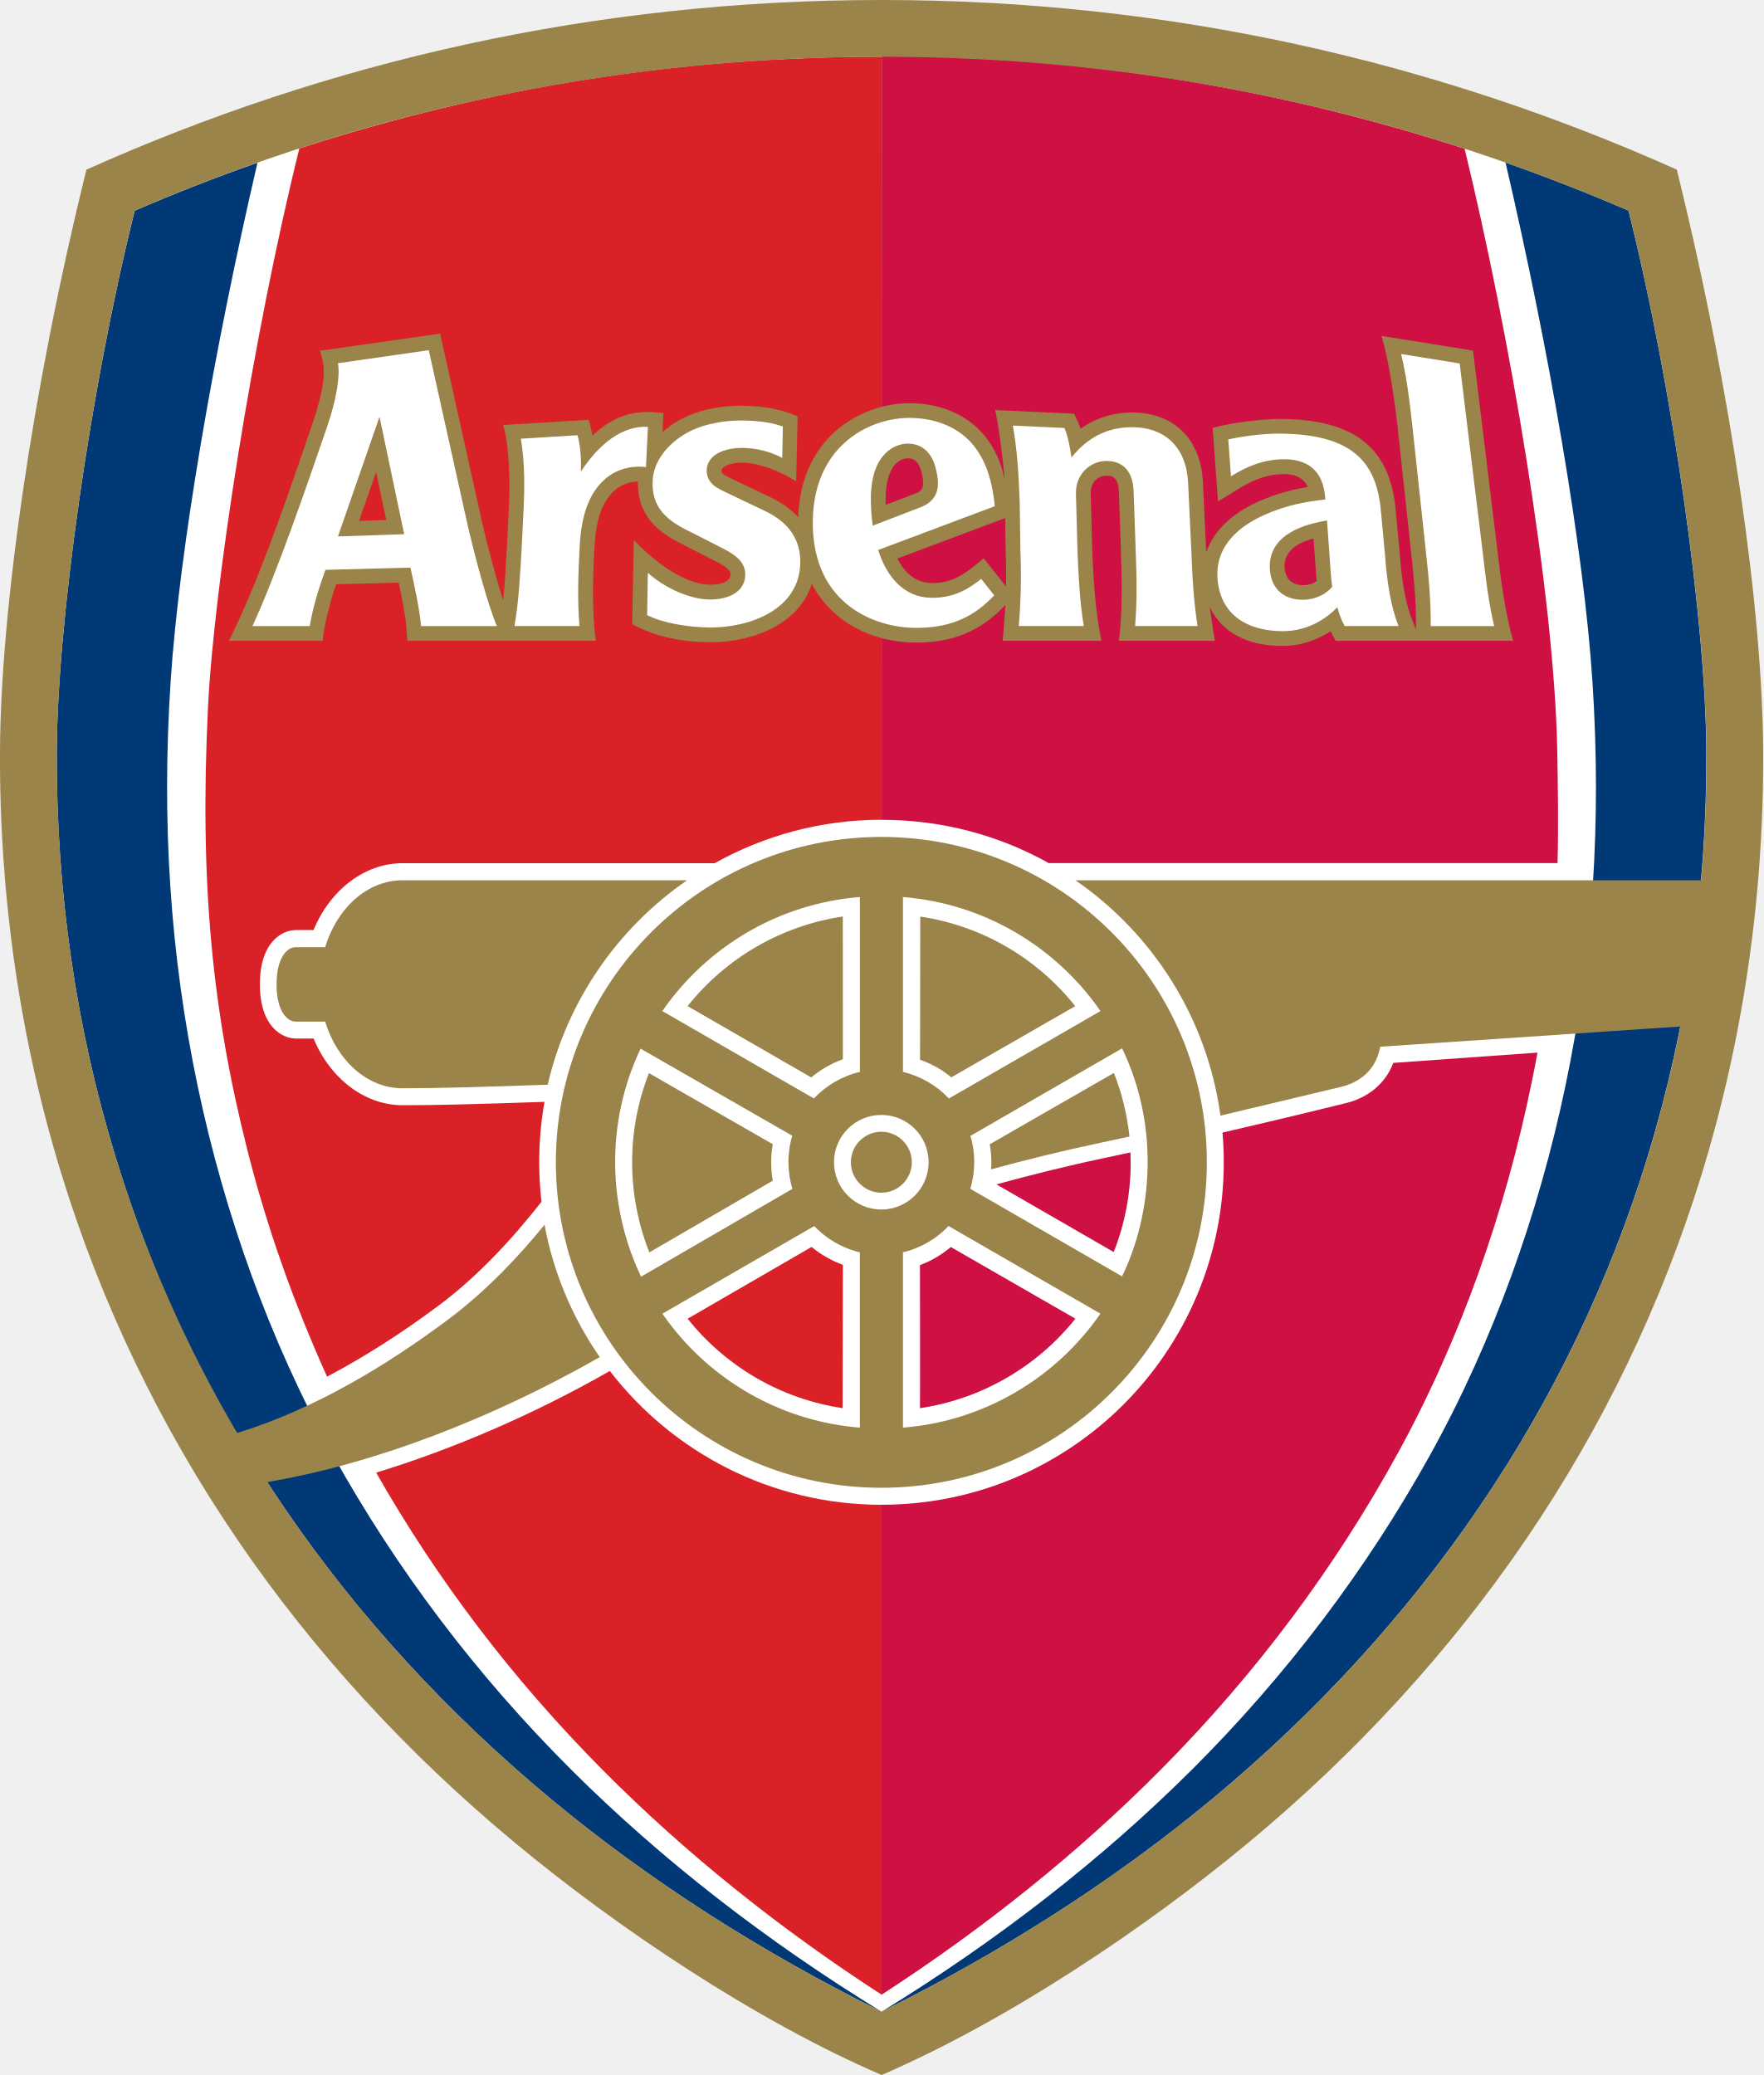
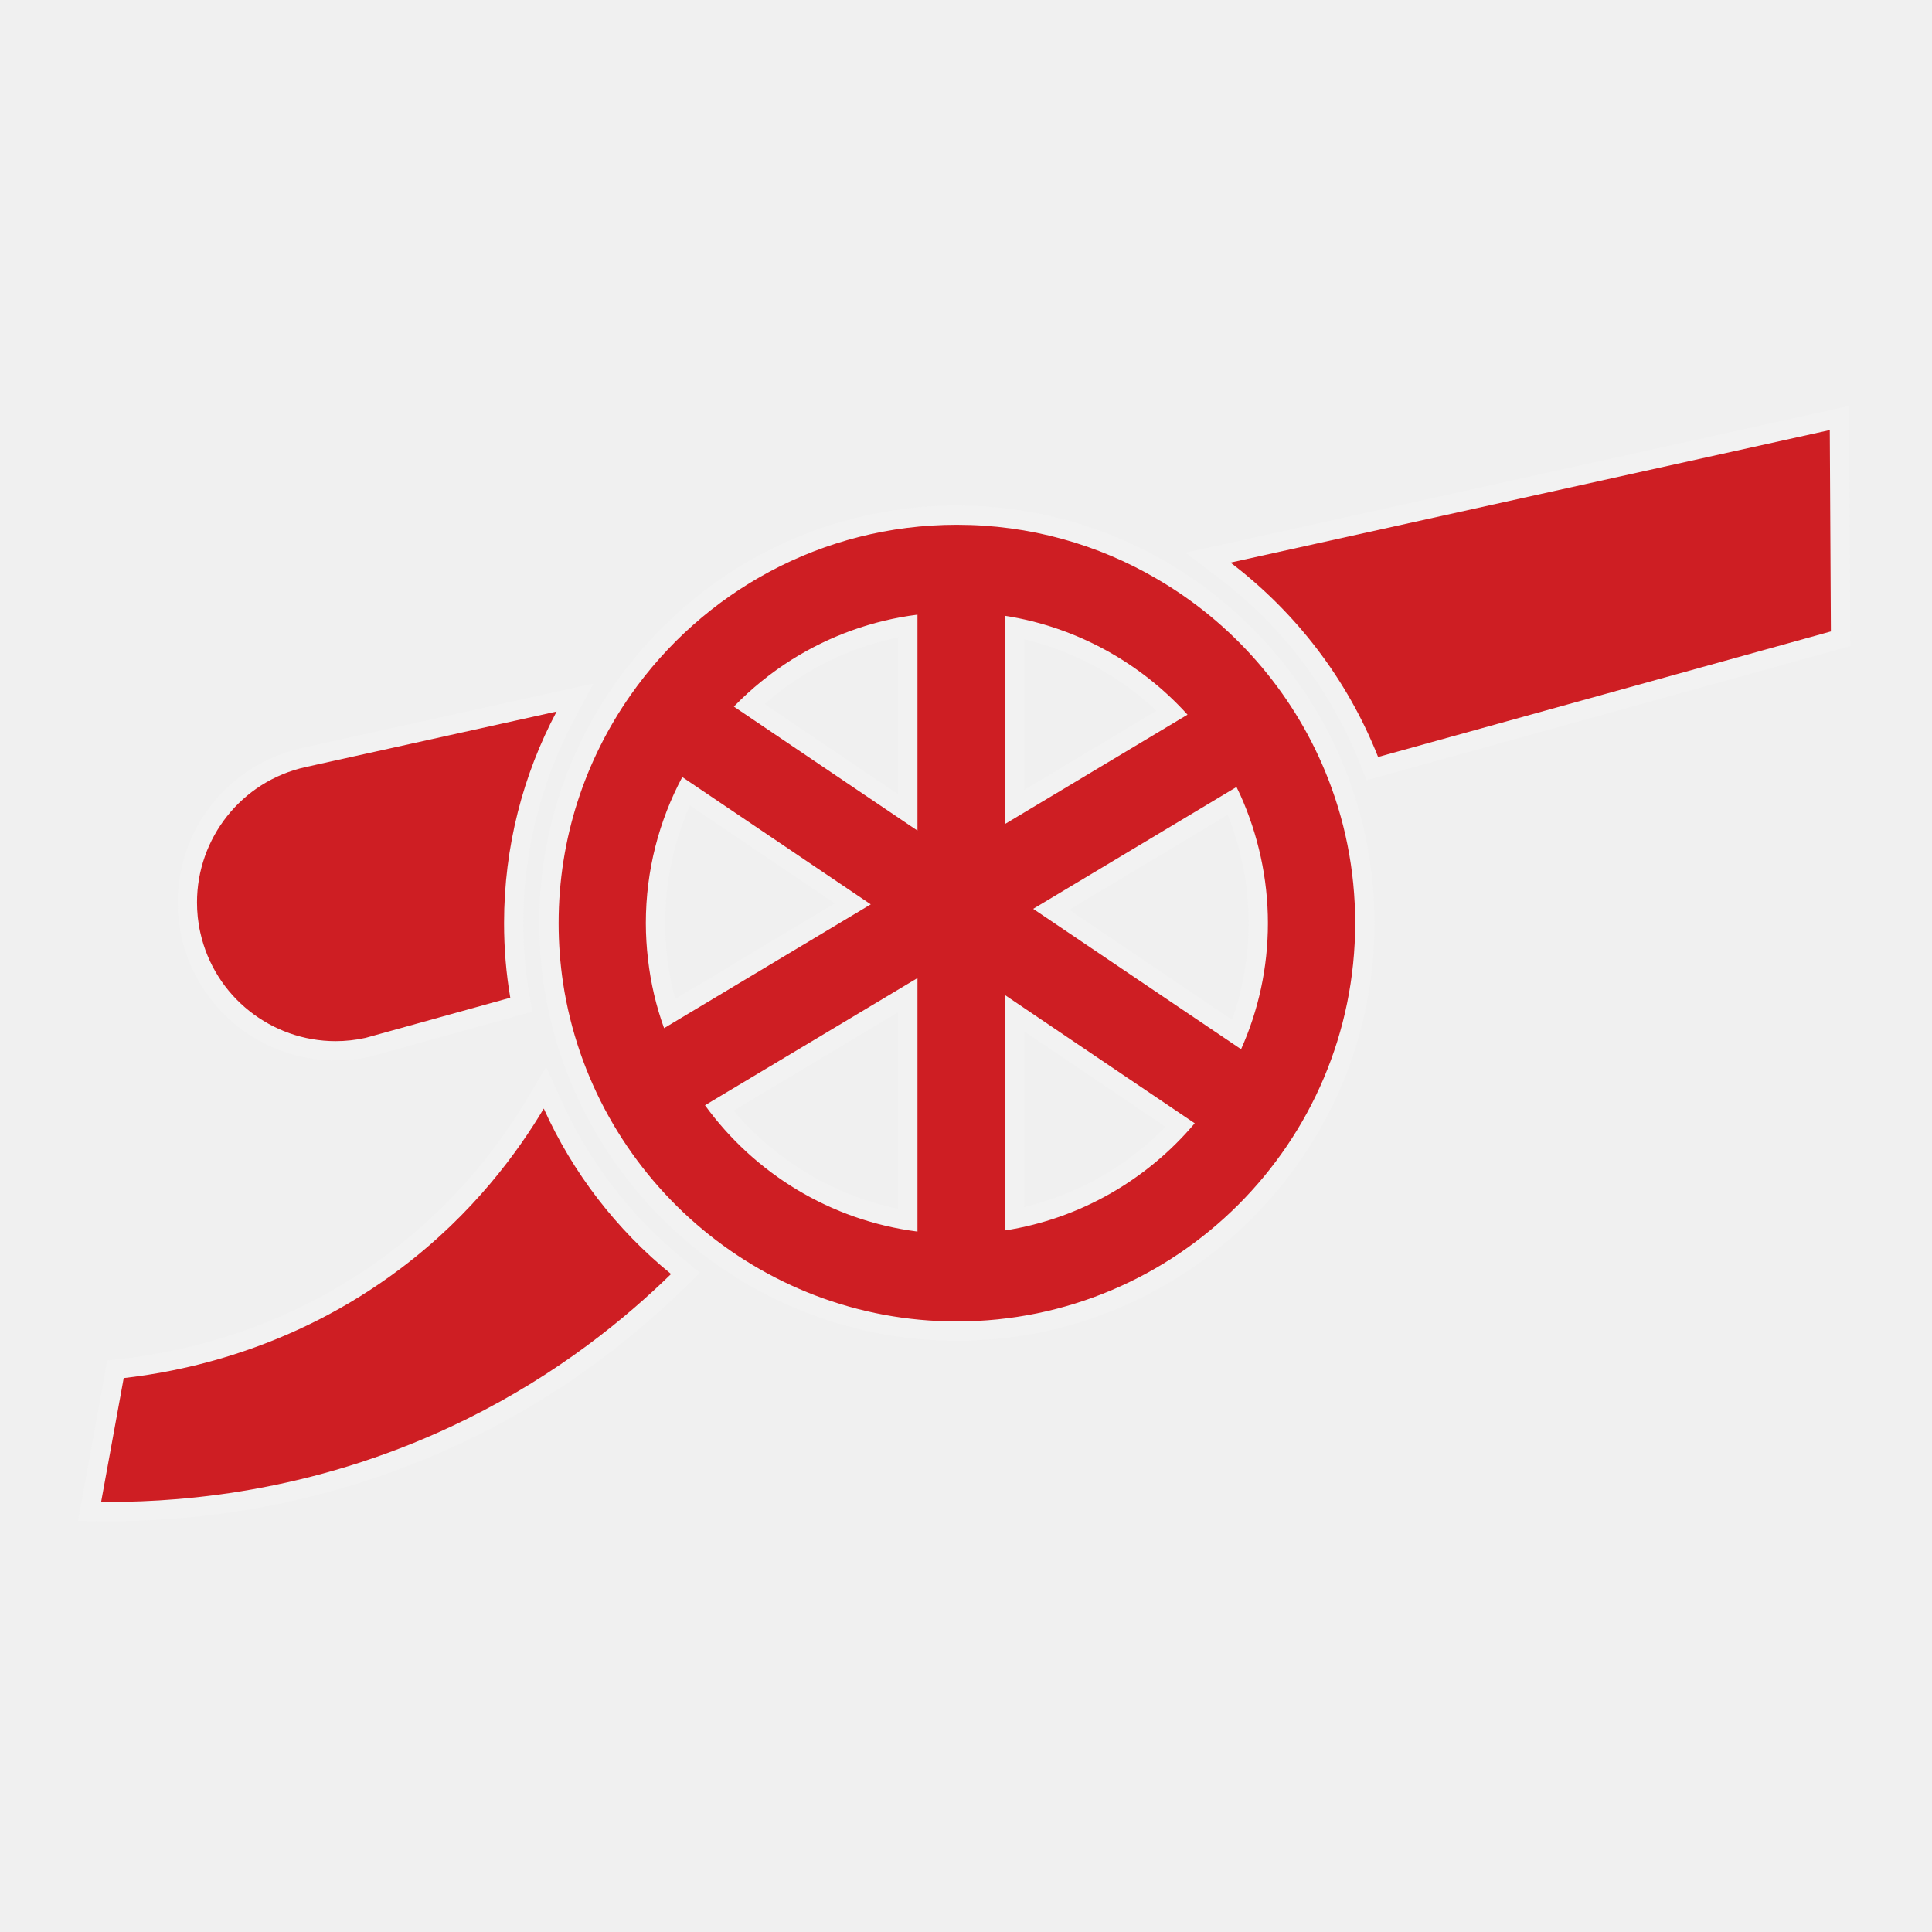
- <svg xmlns="http://www.w3.org/2000/svg" id="Calque_2" version="1.1" viewBox="0 0 849.62 1000">
+ <svg xmlns="http://www.w3.org/2000/svg" id="Calque_1" data-name="Calque 1" viewBox="0 0 1000 1000">
  <defs>
    <style>
-       .st0 {
-         fill: #ce1042;
+       .cls-1 {
+         fill: #f2f2f2;
      }

-       .st1 {
-         fill: #fff;
-       }
- 
-       .st2 {
-         fill: #da2128;
-       }
- 
-       .st3 {
-         fill: #003976;
-       }
- 
-       .st4 {
-         fill: #9a8449;
+       .cls-2 {
+         fill: #ce1e23;
      }
    </style>
  </defs>
-   <g id="Ebene_1">
-     <path class="st1" d="M424.81,4.39c131.94,0,259.68,27.16,379.73,80.65,24.97,101.54,40.68,207.49,41.04,276.89.01,1.26.01,2.52.01,3.76,0,68.43-9.83,135.26-29.25,198.74-19.1,62.34-47.48,121.45-84.45,175.67-36.31,53.28-81.07,102.2-133.08,145.37-55.19,45.81-120.1,87.01-174.02,110.52-53.9-23.5-118.81-64.71-174.02-110.52-52.01-43.17-96.78-92.09-133.1-145.37-36.93-54.22-65.33-113.33-84.41-175.67-19.42-63.48-29.25-130.33-29.25-198.76v-3.75c.36-69.4,16.08-175.34,41.05-276.89C165.13,31.54,292.87,4.39,424.81,4.39" />
-     <path class="st0" d="M424.82,395.09c29.2,0,56.74,7.53,80.54,20.87h245.15c.5-17.15.19-36.41-.14-54.6-1.43-75.08-23.26-201.8-44.64-289.71-86.96-28.14-180.27-44.63-280.87-44.63l-.04,368.07" />
-     <path class="st2" d="M424.89,27.32c-98.35,0-188.88,14.66-280.65,44.2-22.57,91.09-41.24,211.74-44.03,269.63-4.08,84.81,2.05,146.12,19.02,213.2,9.55,37.74,22.22,73.18,38.36,109.1,17.44-9.17,35.53-20.66,53.81-34.29,19.2-14.31,35.87-32.62,49.52-49.99-.71-6.25-1.09-12.61-1.09-19.06,0-9.93.86-19.64,2.53-29.1-33.91,1.18-53.17,1.64-68.29,1.64-18.25,0-34.88-12.71-42.96-32.15h-8.54c-6.42,0-17.34-5.49-17.34-26.14s10.92-26.14,17.34-26.14h8.51c8.08-19.51,24.74-32.23,42.99-32.23h150.32c23.82-13.33,51.26-20.93,80.48-20.93l.03-367.74" />
-     <path class="st3" d="M275.57,853.18c-46.34-46.16-84.63-97.16-114.91-151.61-30.72-55.28-52.57-116.84-65.45-178.36-13.24-63.3-17.43-127.22-12.98-194.98,4.21-63.8,21.04-160.43,41.84-249.82-19.92,7-39.63,14.69-59.16,23.12-21.87,87.83-37.23,199.26-37.55,260.18-.35,67.9,9.31,133.67,28.23,195.54,19.84,64.86,46.15,117.64,81.39,169.36,35.08,51.5,78.39,98.79,128.69,140.56,47.04,39.04,100.67,73.38,159.1,102.31,0,0,.01,0,0,0-55.57-34.09-105.89-73.18-149.2-116.29" />
-     <path class="st3" d="M573.99,853.2c46.34-46.16,84.61-97.16,114.89-151.61,30.74-55.28,52.57-116.82,65.46-178.36,13.25-63.3,17.42-127.22,12.98-194.98-4.19-63.8-21.07-160.52-41.87-249.92,19.92,7,39.74,14.75,59.26,23.18,21.89,87.83,37.16,199.29,37.49,260.21.35,67.9-9.32,133.68-28.23,195.54-18.4,60.13-45.78,117.11-81.4,169.36-35.08,51.5-78.38,98.79-128.71,140.56-47.04,39.04-100.67,73.38-159.1,102.32.02,0,0-.02,0,0,55.59-34.11,105.91-73.18,149.21-116.3" />
-     <path class="st4" d="M424.69,403.34c-86.61,0-156.84,70.24-156.84,156.82s70.22,156.84,156.84,156.84,156.84-70.21,156.84-156.84-70.22-156.82-156.84-156.82" />
-     <path class="st2" d="M424.81,725.19c-53.29,0-100.76-25.28-130.96-64.48-36.84,21.04-75.55,37.64-112.59,49,29.23,51.38,65.58,99.43,109.25,143.4,39.42,39.68,84.5,75.93,134.29,108.18v-236.1" />
-     <path class="st4" d="M193.9,524.47c-16.97,0-31.48-13.37-37.23-32.13h-14.25c-3.67,0-9.15-4.46-9.15-17.94s5.48-17.93,9.15-17.93h14.24c5.75-18.82,20.28-32.24,37.25-32.24h137.16c-33.3,22.98-57.74,57.89-67.15,98.53-30.37,1.06-53.66,1.71-70.01,1.71" />
-     <path class="st4" d="M712.64,726.57c-35.09,51.49-78.39,98.79-128.72,140.55-47.04,39.03-100.73,73.41-159.14,102.34-58.43-28.93-112.05-63.31-159.08-102.34-50.32-41.76-93.63-89.06-128.71-140.55-2.78-4.08-5.49-8.21-8.17-12.34,51.23-8.64,107.88-30.39,160.19-60.2-13.04-18.81-22.31-40.42-26.62-63.79-13.1,16.1-28.72,32.44-46.54,45.74-28.92,21.59-63.83,43.02-101.6,54.63-24.7-42.09-44.4-86.8-58.65-133.4-18.93-61.86-28.58-127.63-28.22-195.53.3-60.92,15.66-172.35,37.52-260.18C178.8,52.34,299.81,27.36,424.81,27.36s246.01,24.99,359.91,74.15c21.87,87.83,37.22,199.26,37.54,260.18.11,21.07-.74,41.96-2.55,62.55h-301.48c37.28,25.73,63.45,66.41,69.85,113.41l57.5-13.71c12.83-2.87,18.14-11.55,19.47-19.48l144.65-9.77c-4.21,21.22-9.43,42.08-15.68,62.52-18.4,60.09-45.77,117.08-81.38,169.35M807.99,81.76C691.5,29.57,563.31,0,424.81,0S158.14,29.57,41.65,81.76C14.78,190.46.36,295.93,0,361.55c-.36,70.13,9.53,138.65,29.43,203.66,19.19,62.74,47.79,122.23,84.93,176.76,36.52,53.6,81.56,102.8,133.87,146.2,49.18,40.83,115.8,85.63,176.57,111.83,60.77-26.2,127.4-71,176.58-111.83,52.31-43.4,97.33-92.6,133.84-146.2,37.17-54.54,65.76-114.03,84.96-176.76,19.88-65.01,29.8-133.53,29.42-203.66-.33-65.62-14.77-171.09-41.62-279.79h0Z" />
-     <path class="st1" d="M435.1,603.52v84.5c39.43-3.16,73.85-24.17,95.15-54.92l-73.17-42.24c-5.86,6.15-13.45,10.63-21.98,12.66" />
-     <path class="st1" d="M414.34,432.3c-39.47,3.16-73.88,24.17-95.19,54.96l73.03,42.12c5.89-6.24,13.54-10.76,22.16-12.8v-84.29" />
-     <path class="st1" d="M424.67,537.32c-12.58,0-22.8,10.2-22.8,22.78s10.22,22.8,22.8,22.8,22.79-10.19,22.79-22.8-10.2-22.78-22.79-22.78" />
-     <path class="st1" d="M435.1,432.3v84.29c8.61,2.05,16.27,6.57,22.13,12.81l73.04-42.14c-21.31-30.78-55.72-51.79-95.18-54.96" />
-     <path class="st1" d="M414.34,603.54c-6.95-1.65-13.27-4.93-18.55-9.41-1.21-1.03-2.35-2.12-3.45-3.25l-73.17,42.23c1.69,2.43,3.43,4.77,5.27,7.07,21.48,26.87,53.55,44.93,89.89,47.84v-84.49" />
-     <path class="st1" d="M467.53,572.91l73.14,42.21c14.39-29.52,18.4-71.77.02-109.88l-73.09,42.18c2.35,7.62,2.59,16.77-.06,25.49" />
-     <path class="st4" d="M331.31,484.87l59.59,34.37c4.54-3.81,9.68-6.72,15.24-8.77l-.03-68.79c-29.48,4.42-56.14,19.81-74.8,43.2" />
-     <path class="st4" d="M443.44,441.73l-.11,68.96c5.54,2.03,10.52,4.72,15.06,8.51l59.73-34.32c-18.65-23.39-45.19-38.74-74.68-43.16" />
-     <path class="st4" d="M544.24,547.71c-1.11-10.54-3.63-20.8-7.5-30.63l-59.81,34.37c.49,2.85.76,5.72.76,8.61,0,1.17-.06,2.34-.14,3.48,16.89-4.62,34.7-9,52.73-12.81,4.39-.93,9.08-1.93,13.95-3" />
-     <path class="st0" d="M424.81,961.29c49.8-32.26,94.99-68.61,134.4-108.31,46.19-46.49,84.26-97.83,114.29-152.54,30.49-55.57,52.05-117.34,64.6-179.07.99-4.77,1.9-9.32,2.75-14.09l-69.48,4.96c-3.68,9.75-11.99,16.97-23.65,19.58l.12-.03c-.47.14-25.94,6.45-58.76,14.03.39,4.7.61,9.49.61,14.31,0,91.15-73.79,165.05-164.88,165.05v236.1" />
-     <path class="st4" d="M439.37,560.11c0-8.07-6.6-14.69-14.69-14.69s-14.69,6.62-14.69,14.69,6.6,14.69,14.69,14.69,14.69-6.59,14.69-14.69" />
-     <path class="st0" d="M443.3,678.65c29.45-4.42,56.23-19.76,74.88-43.14l-60.01-34.53c-4.49,3.75-9.41,6.69-14.88,8.7,0,0,.11,68.97,0,68.97" />
-     <path class="st2" d="M331.34,635.52l59.73-34.59c4.51,3.75,9.59,6.62,15.07,8.62l-.14,69.07c-29.46-4.42-56-19.72-74.67-43.09" />
-     <path class="st0" d="M544.82,560.25c0-1.62-.06-3.27-.12-4.87-4.52.97-8.85,1.93-12.93,2.78-18.24,3.84-35.88,8.32-51.64,12.61l56.53,32.64c5.39-13.72,8.17-28.2,8.17-43.16" />
-     <path class="st1" d="M308.67,505.37c-16.93,35.78-15.83,76.09.23,109.9l72.92-42.32c-2.47-8.21-2.58-17.09-.06-25.61l-73.09-41.97" />
-     <path class="st4" d="M312.89,603.56l59.47-34.55c-1.02-5.83-.99-11.75,0-17.59l-59.66-34.25c-10.87,27.76-10.79,58.55.18,86.39" />
-     <path class="st4" d="M628.69,282.01c-7.91.29-9.62-5.07-9.73-8.96.03-4.07,1.38-10.14,13.96-13.54.31,4.31.64,8.62.64,8.62l.26,3.88c.18,2.8.35,5.31.64,8.06-1.67,1.11-3.56,1.85-5.76,1.93M474.01,269.03c-8.56,7.3-14.92,12.16-25.29,11.95-8.15-.17-13.19-5.66-16.29-11.81,8.95-3.35,42.35-15.91,51.91-19.49.11,7,.24,16.39.24,16.39v.08c.23,5.54.29,10.96.18,16.32v.21l-10.76-13.65h0ZM426.75,240.9v-.33c0-13.78,5.15-19.17,10-19.63,1.46-.14,5.34-.48,7.12,5.98.69,2.5.97,4.37.97,5.83,0,3.73-2.01,4.46-4.37,5.31l-.15.05s-7.03,2.7-13.5,5.18c-.01-.79-.07-1.58-.07-2.38h0ZM173,251.06c2.35-6.74,4.24-12.13,8.23-23.64,2.4,11.46,3.67,17.47,4.87,23.19-5.02.18-7.3.26-13.1.44h0ZM484.44,291.58c-.15,3.2-.97,14.03-1.26,17.24h47.54c-2.78-12.71-3.92-30.33-4.42-43.46,0,.06-.73-27.43-.73-27.43-.09-2.61.65-4.8,2.14-6.36,1.37-1.43,3.25-2.28,5.18-2.29,2.22-.03,5.93-.08,6.24,7.67l1.02,29.18c.48,13.12.68,31.54-1.05,42.7h46.31c-.76-3.98-2.08-13.54-2.4-16.17,5.83,12.31,18.28,18.64,34.95,18.64,9.88,0,17.61-3.55,23.22-7.07.2.38,2.4,4.6,2.4,4.6h85.57c-3.81-12.87-6.15-30.72-7.66-43.99,0-.08-11.69-95.87-11.69-95.87l-44.11-7.1c3.57,11.98,6.22,30.33,7.71,43.52,0,.06,6.6,61.25,6.6,61.25,1.26,11.17,2.41,23.13,2.31,35.16l-.02,1.49-1.76-4.33c-3.05-7.47-5.02-17.97-6.04-32.1-.02-.09-1.84-19.66-1.84-19.66-2.34-31.12-19.46-45.31-56.63-45.31-6.32,0-22.12,1.58-31.69,4.33l2.58,35.45,9.91-6.09c8.11-4.98,14.65-7.1,21.84-7.1,5.92,0,9.76,2.22,11.54,6.24-7.3,1.18-15.17,3.13-23.83,7.01-13.13,5.87-21.71,14.34-25.15,24.51-.02-.29-.02-.58-.03-.85-.02-.08-1.53-32.5-1.53-32.5-.79-21.01-13.86-34.09-34.11-34.09-9.37,0-17.67,2.69-24.88,7.86-.4-1.29-.84-2.5-1.32-3.54l-1.8-3.76-38.06-1.75c1.72,6.85,4.08,25.94,4.58,33.44-2.02-10.34-7.42-21.34-17.65-28.48-7.77-5.39-17.52-8.26-28.19-8.26-14.15,0-28.4,5.92-38.15,15.86-9.64,9.82-14.94,23.27-15.48,39.07-3.58-3.93-8.35-7.29-14.3-10.06l-17.49-8.33-.87-.41c-4.21-1.96-4.36-2.64-4.26-3.78.14-1.78,4.19-3.71,9.93-3.71,7.19,0,17.59,3.61,26.02,9l.71-31.3c-6.24-2.81-14.92-5.12-27.37-5.12-6.5,0-18.98.93-29.72,7-2.97,1.69-5.66,3.63-8.04,5.74l.49-9.2c-10.13-1.14-20.98-1.46-34.23,10.82-.11-.85-.99-5.12-1.87-7.57l-41.11,2.5c3.05,11.02,3.43,27.7,2.59,42.58,0,.04-.77,15.71-.77,15.71,0-.04-.12,1.78-.12,1.78-.44,8.21-.91,16.57-1.75,24.42-3.43-10.63-7.21-25.12-10.05-37.16l-20.3-91.37-57.97,8.27c.5,1.17,1.32,4.13,1.7,7.01.52,3.83.35,11.75-5.16,27.81-9.31,27.1-22.69,67.12-35.49,94.73-1.79,3.87-4.83,10.22-4.83,10.22h45.14c.58-7.07,3.57-18.75,6.47-27.23,6.22-.17,22.62-.59,30.18-.79,1.4,6.56,3.27,15.85,3.66,21.28l.49,6.74h90.87c-2.16-14.25-1.32-33.97-.7-45.16.71-12.69,3.37-20.81,8.62-26.28,4.07-4.25,8.94-5.25,12.34-5.34-.47,16.99,10.7,24.91,20.66,29.9l17.75,9.03c6.39,3.34,6.27,5.07,6.18,6.19-.26,3.42-5.4,4.74-10.12,4.62-9.24-.2-22.04-6.59-36.48-21.49l-.76,40.47c11.43,6.44,25.29,8.75,37.9,8.75,20.58,0,42.69-8.97,48.63-28.16,10.14,19.4,30.42,28.35,50.41,28.35,17.85,0,31.19-5.75,42.87-18.12h0Z" />
-     <path class="st1" d="M377.22,205.56c-3.99-1.49-10.44-2.91-20.17-2.91-8.03,0-18.22,1.53-26.28,6.09-9.18,5.2-15.65,13.54-16.24,22.34-.88,13.12,6.39,19.36,16.67,24.52,7,3.5,13.65,6.91,17.85,9.09,5.65,2.96,10.52,6.57,10.03,13.1-.52,6.65-6.62,11.13-17.15,11.13-8.68,0-21.22-5.1-29.75-12.87l-.36,20.4c7.44,3.73,19.61,5.95,30.63,5.95,19.13,0,42.75-8.74,43.17-31.09.29-15.89-11.37-22.46-18.28-25.68-6.89-3.22-14.16-6.74-17.59-8.38-3.14-1.55-9.75-4.01-9.17-11.23.56-6.91,8.43-10.17,16.94-10.17,7.16,0,14.1,1.97,19.41,4.84l.29-15.12" />
-     <path class="st1" d="M162.84,258.51l20.04-57.65,11.88,56.59-31.92,1.06M206.61,168.77l-43.76,6.27c1.06,6.27-.61,17.17-5.39,31.09-9.22,26.87-24.04,70.08-35.81,95.6h27.61c1.35-8.15,3.69-16.45,7.57-27.11l40.94-1.08c1.81,8.06,4.58,20.92,5.12,28.19h36.54c-4.49-10.5-10.35-32.79-13.97-48.1l-18.85-84.85h0Z" />
-     <path class="st1" d="M312.21,205.71l-.94,19.41c-6.44-.84-14.89.58-21.36,7.3-5.98,6.24-9.72,15.3-10.58,30.8-.7,12.75-1.17,26.73-.09,38.49h-31.33c2.06-11.6,2.76-25.44,3.49-38.22l.77-15.63c.71-12.74.76-24.8-1.2-36.43l27.31-1.69c1.28,4.57,1.9,10.75,1.59,17.53,11.96-17.93,23.64-22,32.33-21.57" />
-     <path class="st1" d="M703.36,175.16l-28.22-4.55c2.78,11.8,3.9,21.16,5.33,33.88l6.6,61.28c1.43,12.75,2.45,24.36,2.34,35.96h30.56c-2.72-11.6-4.1-23.21-5.56-35.96l-11.05-90.61" />
-     <path class="st1" d="M577.06,301.72c-1.82-11.6-2.54-23.21-2.99-35.96l-1.53-32.42c-.65-17.23-10.55-27.45-27.14-27.45-9.09,0-19.87,2.93-29.11,14.6-.26-2.46-1.67-10.64-3.38-14.24l-24.85-1.15c2.14,12.04,2.81,24.09,3.29,36.79l.35,23.86c.49,12.75.2,24.36-.79,35.96h31.3c-1.84-11.6-2.52-23.21-3-35.96l-.75-27.52c-.36-9.76,6.94-15.97,14.47-16.08,8.72-.11,12.98,5.66,13.31,14.41l1.02,29.19c.49,12.75.67,24.36-.3,35.96h30.12" />
-     <path class="st1" d="M628.64,289.03c-8.83.38-16.48-4.29-16.79-15.63-.27-10.16,6.69-19.14,27.58-22.57l1.2,16.65c.43,5.75.58,9.79,1.3,15.32-3,3.61-7.94,5.98-13.3,6.24M673.92,301.72c-3.75-9.21-5.62-21.46-6.54-34.25l-1.82-19.57c-1.73-23.1-11.45-38.93-49.67-38.93-6.6,0-16.27,1.08-24.03,2.79l1.29,17.76c7.76-4.78,15.79-8.2,25.64-8.2s19.01,4.17,19.84,19.39c-9.87,1.11-19.1,2.81-29.45,7.47-11.64,5.21-23.65,14.6-22.51,30.6,1.26,17.68,14.62,25.39,31.44,25.39,12.66,0,21.51-6.57,26.29-11.51.88,3.27,2.12,6.54,3.55,9.05h25.97s0,0,0,0Z" />
-     <path class="st1" d="M442.87,244.74l-22.34,8.58c-.56-4.01-.87-8.17-.9-12.38-.14-23.19,12.36-26.69,16.47-27.07,6.89-.64,12.43,3.16,14.62,11.17,2.49,9.05,1.87,16.23-7.85,19.7M462.35,208.4c-6.94-4.81-15.29-7-24.13-7-20.24,0-47.27,14.36-46.56,51.96.71,37.72,29.57,49.23,49.91,49.23,17.85,0,28.67-6.31,37.49-15.67l-6.25-7.94c-4.78,3.75-12.11,9.35-24.24,9.11-12.81-.26-21.25-9.81-25.41-23.03l56.18-21.11c-1.73-18.58-8.09-29.34-16.99-35.55h0Z" />
+   <g>
+     <path class="cls-2" d="M173.69,543.89c-17.2,0-34.15-5.92-47.7-16.68-13.76-10.91-23.42-26.38-27.21-43.54-1.2-5.31-1.81-10.93-1.81-16.66,0-17.21,5.92-34.15,16.67-47.7,10.9-13.74,26.34-23.39,43.49-27.19l140.5-31.08-5.09,9.57c-17.42,32.75-26.63,69.81-26.63,107.18,0,12.81,1.06,25.52,3.15,37.78l.76,4.45-79.4,22.02-.13.03c-5.46,1.2-11.04,1.81-16.58,1.81h0Z" />
+     <path class="cls-1" d="M288.11,368.27c-17.39,32.69-27.21,70.01-27.21,109.53,0,13.15,1.07,26.03,3.22,38.62l-74.92,20.78c-5.2,1.15-10.39,1.7-15.51,1.7-32.93,0-62.65-22.82-70.03-56.29-1.19-5.25-1.69-10.44-1.69-15.58,0-32.97,22.81-62.61,56.23-70.01l129.91-28.74M307.13,353.83l-21.17,4.68-129.91,28.74c-18.26,4.04-34.72,14.33-46.32,28.96-11.44,14.43-17.75,32.47-17.75,50.81,0,6.1.65,12.07,1.93,17.76,4.03,18.27,14.32,34.73,28.98,46.35,14.44,11.45,32.48,17.76,50.81,17.76,5.91,0,11.85-.65,17.66-1.93l.26-.06.26-.07,74.92-20.78,8.7-2.41-1.52-8.9c-2.04-11.97-3.08-24.4-3.08-36.94,0-36.56,9-72.81,26.04-104.83l10.18-19.14h0Z" />
+   </g>
+   <g>
+     <path class="cls-2" d="M708.65,393.65c-15.39-38.94-41.24-72.99-74.76-98.46l-8.59-6.53,326.77-72.26.62,114.24-242.38,67.21-1.65-4.18Z" />
+     <path class="cls-1" d="M947.09,222.61l.57,104.22-234.36,64.98c-15.86-40.14-42.51-74.86-76.39-100.61l310.18-68.6M957.02,210.17l-12.09,2.67-310.18,68.6-21.08,4.66,17.19,13.06c32.79,24.92,58.08,58.23,73.14,96.32l3.31,8.36,8.67-2.4,234.36-64.98,7.37-2.04-.04-7.65-.57-104.22-.07-12.38h0Z" />
+   </g>
+   <g>
+     <path class="cls-2" d="M56.56,782.39c-1.46,0-2.88,0-4.26-.02l-5.93-.06,13.42-73.57,3.69-.42c35.99-4.08,89.67-17.08,141.01-55.82,29.21-22.05,53.66-49.4,72.68-81.28l4.91-8.24,3.94,8.75c14.58,32.39,36.88,61.37,64.48,83.82l4.35,3.54-4.01,3.92c-31.75,30.99-67.7,56.51-106.85,75.88-57.42,28.46-122.23,43.5-187.42,43.5h0Z" />
+     <path class="cls-1" d="M281.45,573.78c15.07,33.48,37.77,62.78,65.89,85.65-23.37,22.81-58.1,51.49-105.58,74.98-74.93,37.14-144.48,42.98-185.21,42.98-1.44,0-2.84,0-4.21-.02,3.9-21.34,7.79-42.74,11.69-64.08,27.89-3.16,86.38-13.72,143.46-56.8,37.77-28.51,60.86-60.75,73.96-82.71M282.69,552.18l-9.83,16.48c-18.68,31.33-42.7,58.19-71.4,79.85-50.43,38.06-103.19,50.83-138.56,54.84l-7.38.84-1.33,7.3c-1.94,10.64-3.88,21.29-5.82,31.94-1.95,10.72-3.91,21.44-5.86,32.14l-2.13,11.68,11.87.12c1.4.01,2.84.02,4.31.02,65.96,0,131.54-15.22,189.65-44.03,39.61-19.59,75.99-45.43,108.12-76.78l8.03-7.84-8.7-7.08c-27-21.96-48.81-50.31-63.08-81.99l-7.88-17.5h0Z" />
+   </g>
+   <g>
+     <path class="cls-2" d="M495.26,688.99c-50.74,0-99.81-18.34-138.19-51.65-37.99-32.97-63.05-78.33-70.57-127.72-1.57-10.43-2.37-21.13-2.37-31.8,0-43.47,13.18-85.24,38.11-120.81,39.56-56.59,104.25-90.37,173.02-90.37,37.38,0,74.06,9.92,106.07,28.69,39.97,23.23,71.67,59.54,89.27,102.23,10.51,25.42,15.84,52.43,15.84,80.27,0,116.45-94.74,211.18-211.18,211.18ZM372.23,573.52c24.12,30.9,59.2,51.79,97.64,58.16v-116.6l-97.64,58.44ZM525.04,630.95c33.01-6.42,63.13-23.46,85.86-48.57l-85.86-58.01v106.59ZM640.16,535.53c7.38-18.34,11.12-37.73,11.12-57.73,0-21.88-4.51-43.18-13.41-63.34l-10.24,6.14-83.54,50.05,96.07,64.87ZM355.04,409.51c-10.45,21.37-15.74,44.32-15.74,68.29,0,5.97.37,12.12,1.09,18.27,1.12,9.73,3.16,19.33,6.09,28.62l94.92-56.85-86.36-58.33ZM469.88,420.51v-96.6c-20.36,3.33-39.6,10.61-57.27,21.67-8.95,5.65-17.31,12.16-24.9,19.41l82.18,55.52ZM525.04,417.77l81.73-48.96c-22.16-22.64-50.8-38.11-81.73-44.16v93.11Z" />
+     <path class="cls-1" d="M495.26,271.62c37.71,0,73.11,10.16,103.54,28,38.96,22.64,69.84,57.76,87.17,99.82,9.99,24.16,15.47,50.64,15.47,78.36,0,113.71-92.48,206.18-206.18,206.18-103.09,0-188.74-76.1-203.81-175.13-1.52-10.11-2.31-20.49-2.31-31.05,0-43.87,13.78-84.52,37.2-117.94,37.26-53.3,99.08-88.24,168.92-88.24M474.88,429.93v-111.79c-23.6,2.99-45.62,11.12-64.93,23.2-11.01,6.94-21.12,15.13-30.09,24.39l95.02,64.19M520.04,426.59l94.62-56.68c-24.22-26.76-57.36-45.39-94.62-51.21v107.89M343.72,532.17l106.99-64.08-3.61-2.43-93.95-63.46c-12.02,22.58-18.86,48.27-18.86,75.6,0,6.38.4,12.65,1.13,18.86,1.41,12.31,4.23,24.22,8.3,35.51M642.38,543.07c8.92-19.93,13.89-42,13.89-65.27s-5.14-45.96-14.23-66.22c-.68-1.41-1.36-2.82-2.03-4.23l-14.96,8.98-90.27,54.09,107.61,72.66M474.88,637.46v-131.21l-109.98,65.83c25.52,35.17,64.87,59.62,109.98,65.38M520.04,636.9c39.24-6.1,73.85-26.42,98.35-55.5l-98.35-66.45v121.95M495.26,261.62c-35.31,0-70.37,8.75-101.39,25.31-30.01,16.02-56.2,39.26-75.73,67.2-25.52,36.4-39.01,79.17-39.01,123.67,0,10.92.82,21.87,2.43,32.54,7.7,50.58,33.35,97.01,72.23,130.76,39.29,34.1,89.53,52.88,141.47,52.88,119.2,0,216.18-96.98,216.18-216.18,0-28.5-5.46-56.15-16.23-82.18-18-43.69-50.46-80.86-91.39-104.64-32.75-19.2-70.3-29.36-108.57-29.36h0ZM395.75,364.4c6.09-5.35,12.62-10.24,19.54-14.6,15.39-9.63,32.03-16.3,49.59-19.88v81.18l-69.13-46.7h0ZM530.04,408.95v-78.09c25.59,6.1,49.33,18.9,68.6,37l-68.6,41.09h0ZM349.46,517.08c-1.89-7.06-3.27-14.27-4.1-21.56-.71-5.99-1.06-11.94-1.06-17.72,0-21.26,4.3-41.68,12.8-60.87l74.99,50.66-82.62,49.49h0ZM553.39,470.91l76.8-46.01,5.29-3.18c7.16,17.95,10.79,36.79,10.79,56.08,0,17.25-2.87,34.04-8.56,50.05l-84.32-56.94h0ZM379.75,574.85l85.13-50.95v101.77c-33.08-6.85-63.23-24.84-85.13-50.81h0ZM530.04,624.76v-90.98l73.2,49.46c-20.06,20.55-45.45,34.95-73.2,41.53h0Z" />
  </g>
</svg>
